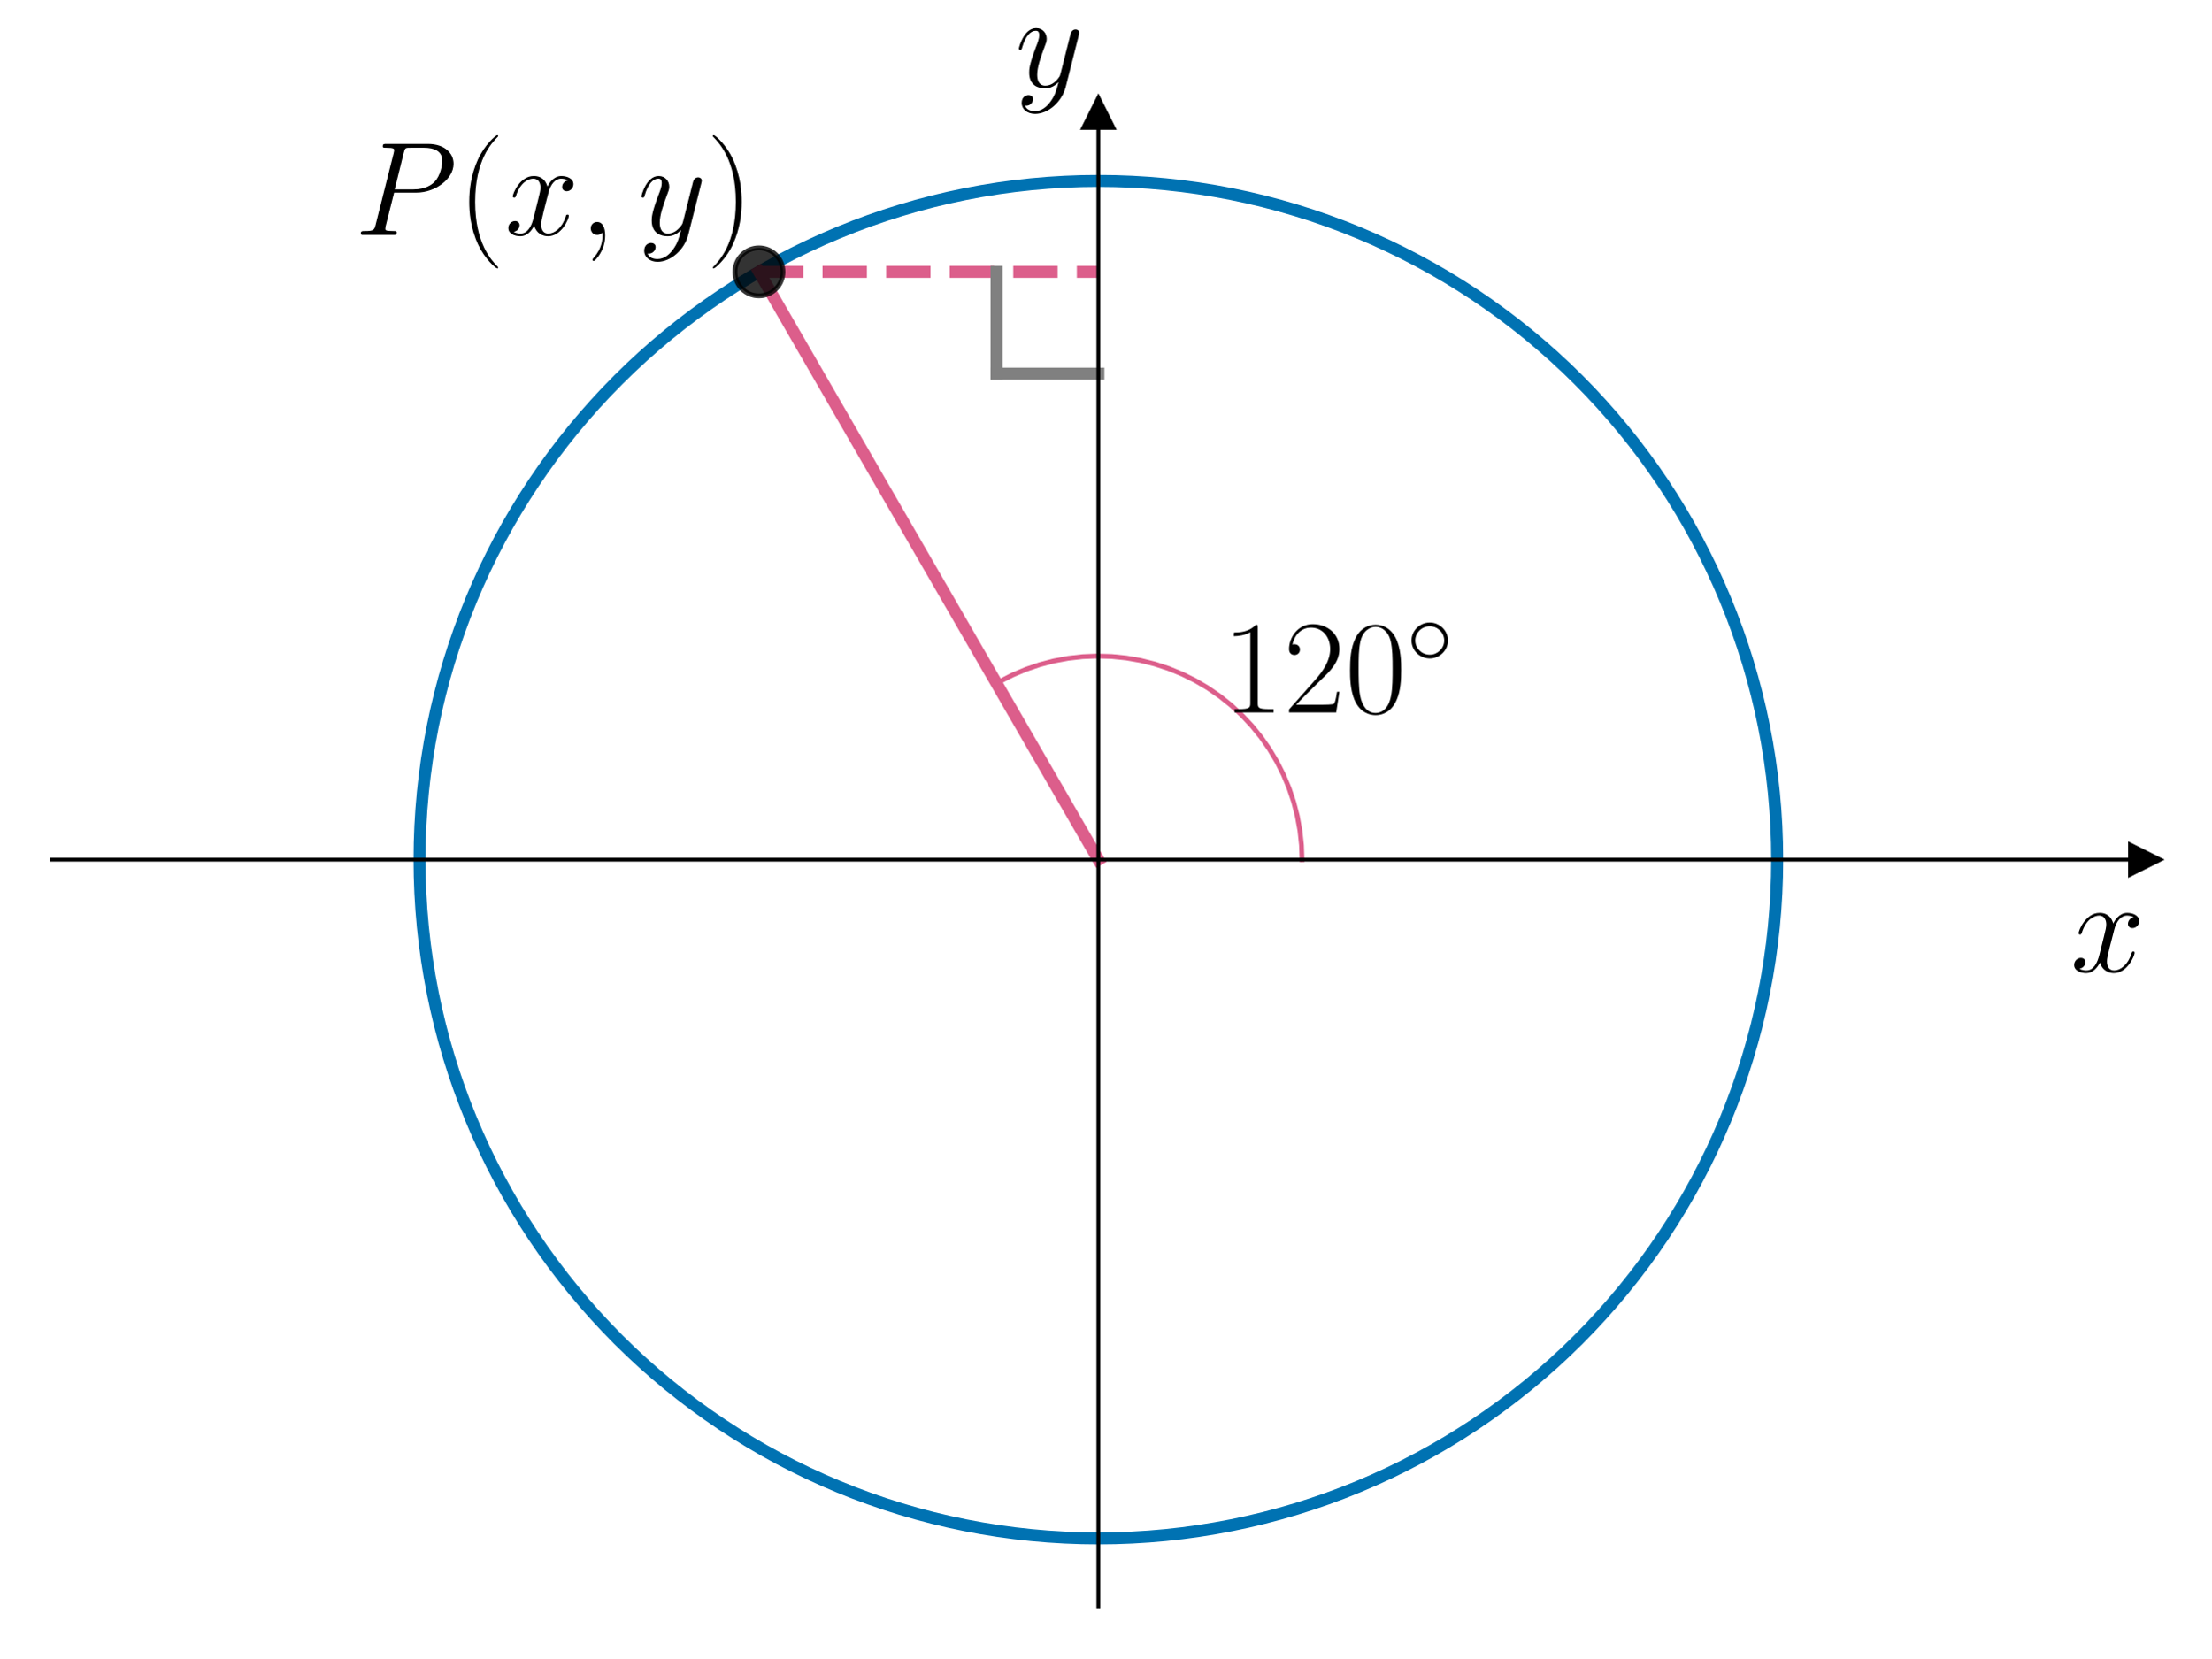
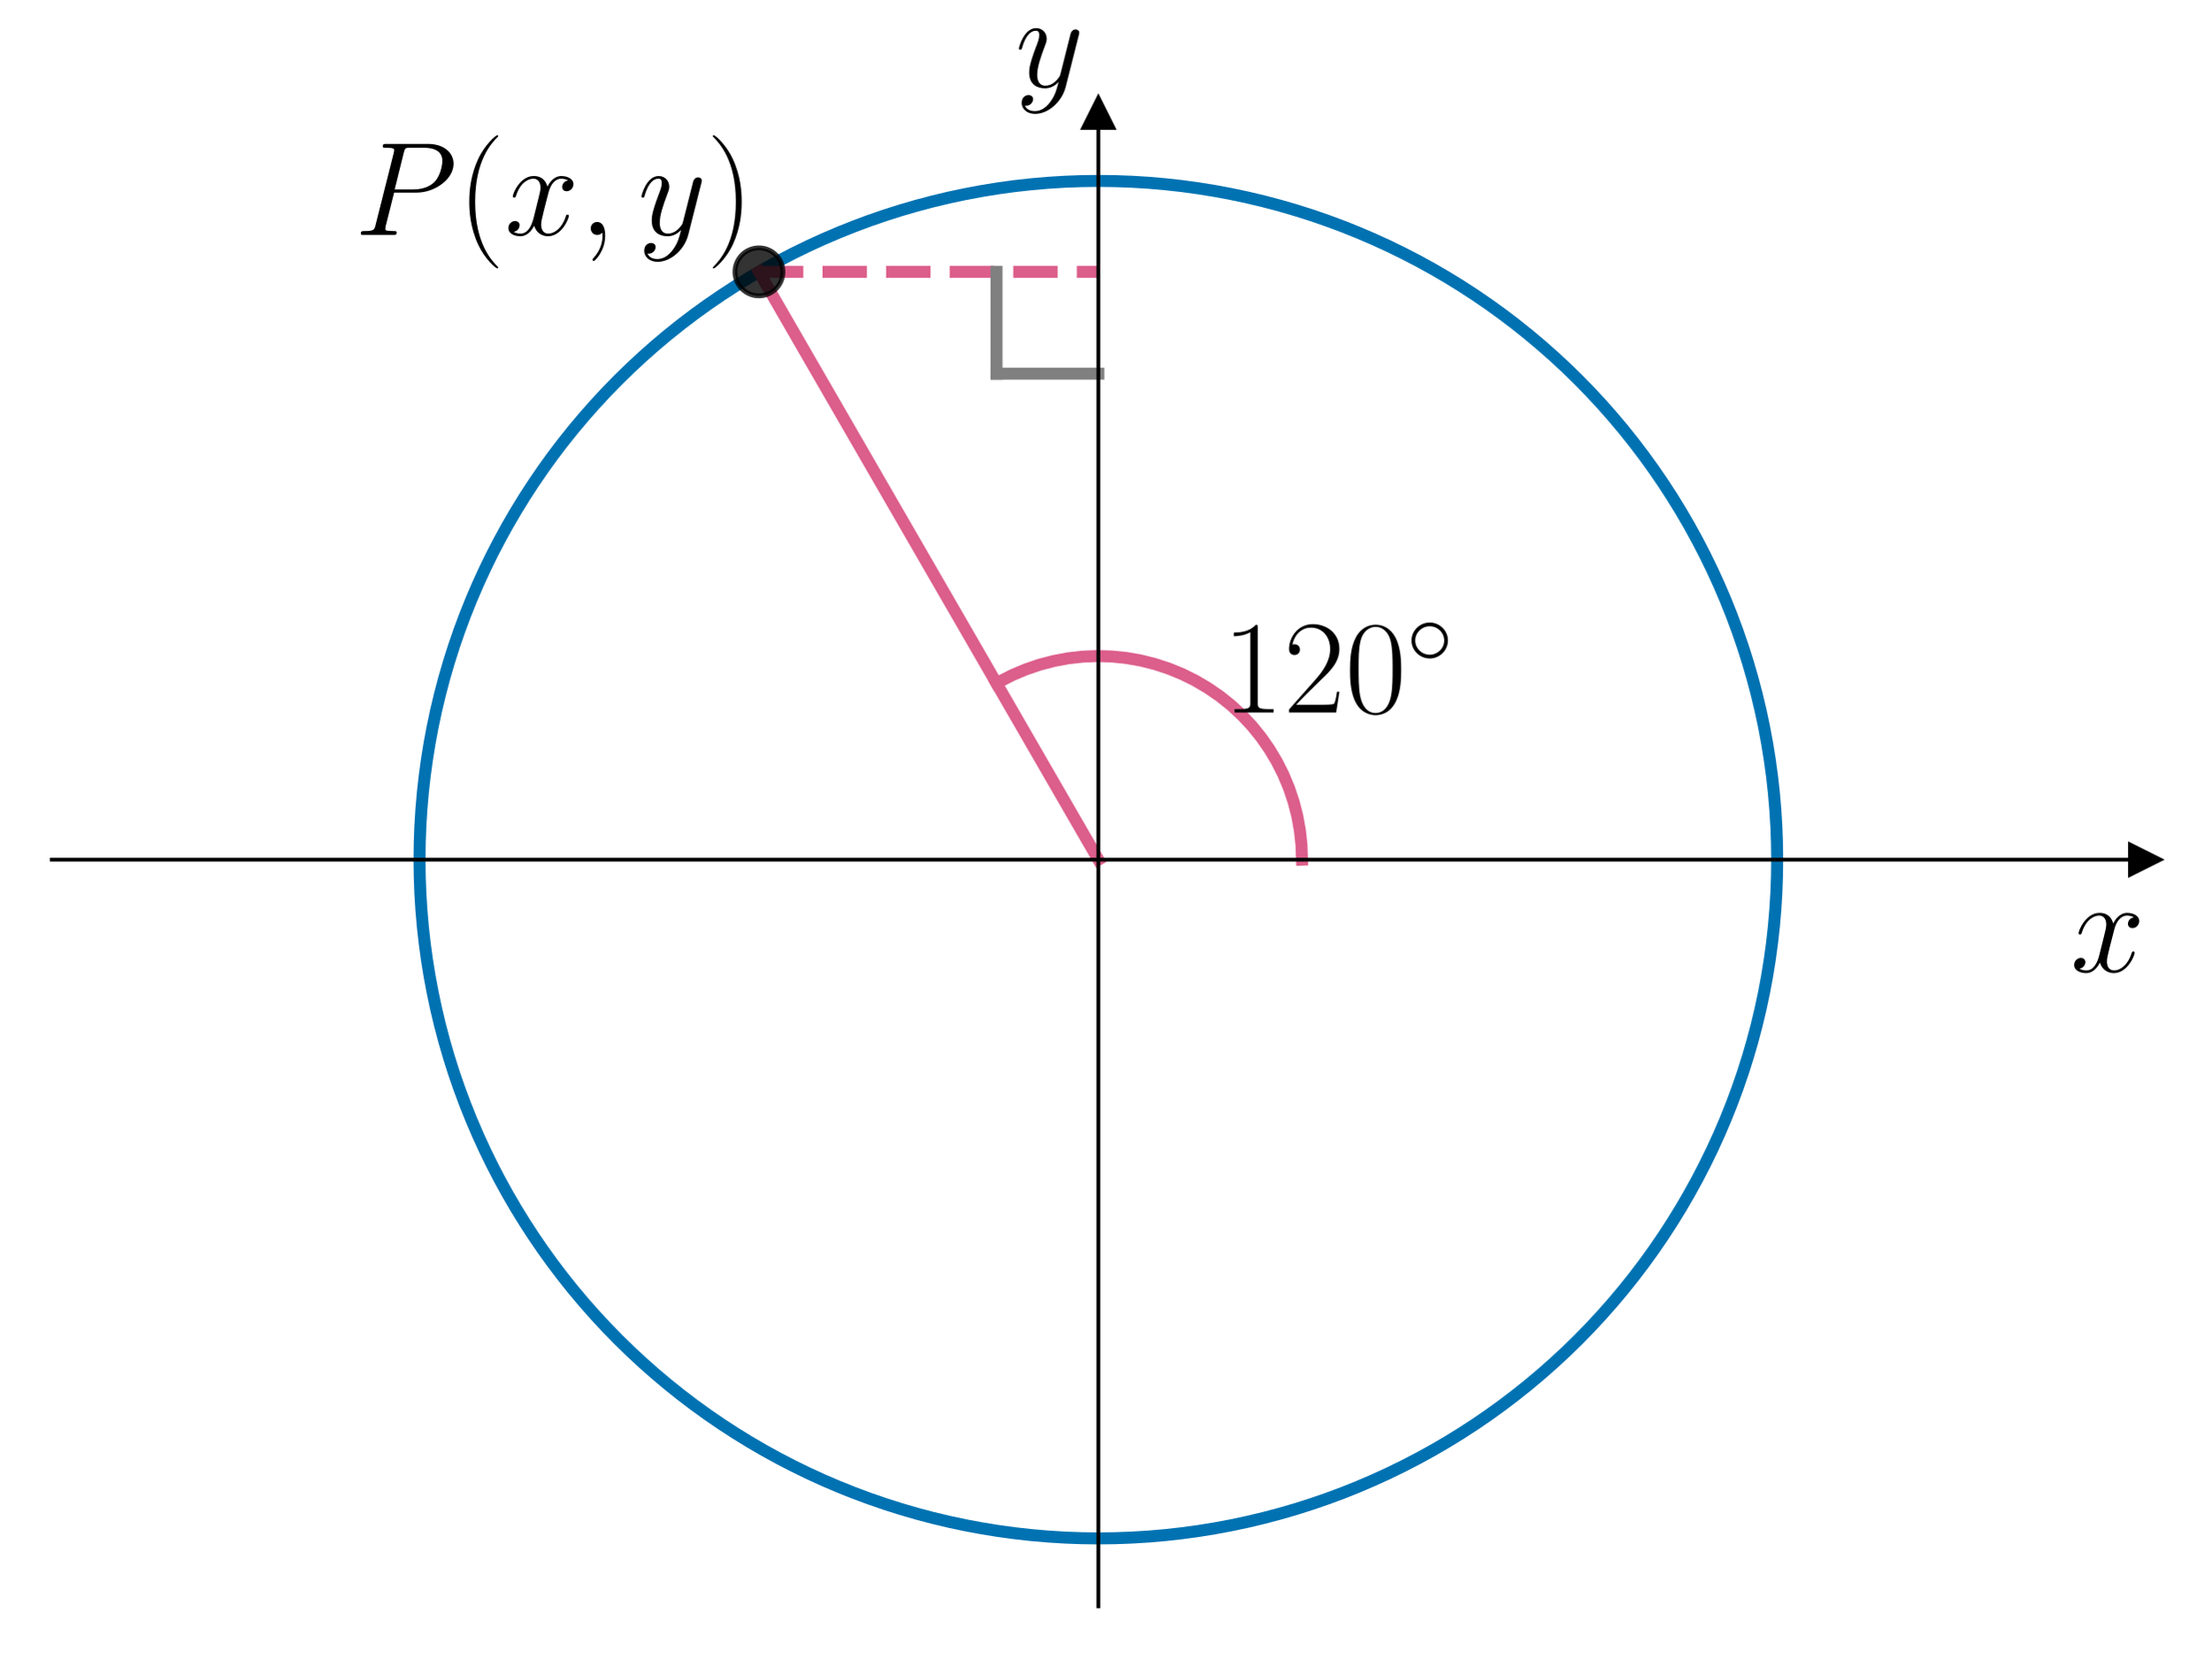
<svg xmlns="http://www.w3.org/2000/svg" xmlns:xlink="http://www.w3.org/1999/xlink" width="460.8pt" height="345.6pt" viewBox="0 0 460.8 345.6" version="1.1">
  <defs>
    <style type="text/css">*{stroke-linejoin: round; stroke-linecap: butt}</style>
  </defs>
  <g id="figure_1">
    <g id="patch_1">
      <path d="M 0 345.6  L 460.8 345.6  L 460.8 0  L 0 0  L 0 345.6  z " style="fill: none" />
    </g>
    <g id="axes_1">
      <g id="patch_2">
        <path d="M 10.8 334.8  L 447 334.8  L 447 23.559  L 10.8 23.559  L 10.8 334.8  z " style="fill: none" />
      </g>
      <g id="patch_3">
-         <path d="M 228.9 320.653  C 266.419 320.653 302.407 305.746 328.937 279.216  C 355.467 252.686 370.373 216.699 370.373 179.179  C 370.373 141.66 355.467 105.673 328.937 79.143  C 302.407 52.613 266.419 37.706 228.9 37.706  C 191.381 37.706 155.393 52.613 128.863 79.143  C 102.333 105.673 87.427 141.66 87.427 179.179  C 87.427 216.699 102.333 252.686 128.863 279.216  C 155.393 305.746 191.381 320.653 228.9 320.653  L 228.9 320.653  z " clip-path="url(#pca35a07e19)" style="fill: none; stroke: #0072b2; stroke-width: 2.5; stroke-linejoin: miter" />
+         <path d="M 228.9 320.653  C 266.419 320.653 302.407 305.746 328.937 279.216  C 355.467 252.686 370.373 216.699 370.373 179.179  C 370.373 141.66 355.467 105.673 328.937 79.143  C 302.407 52.613 266.419 37.706 228.9 37.706  C 191.381 37.706 155.393 52.613 128.863 79.143  C 102.333 105.673 87.427 141.66 87.427 179.179  C 87.427 216.699 102.333 252.686 128.863 279.216  C 155.393 305.746 191.381 320.653 228.9 320.653  L 228.9 320.653  z " clip-path="url(#p9e2e3cf0c5)" style="fill: none; stroke: #0072b2; stroke-width: 2.5; stroke-linejoin: miter" />
      </g>
      <g id="matplotlib.axis_1">
        <g id="text_1">
          <g transform="translate(431.4785 202.5512) scale(0.28 -0.28)">
            <defs>
              <path id="CMMI12-78" d="M 3034 2606  C 2829 2567 2752 2414 2752 2293  C 2752 2139 2874 2088 2963 2088  C 3155 2088 3290 2254 3290 2427  C 3290 2695 2982 2816 2714 2816  C 2323 2816 2106 2433 2048 2312  C 1901 2816 1504 2816 1389 2816  C 736 2816 390 1980 390 1839  C 390 1814 416 1782 461 1782  C 512 1782 525 1820 538 1846  C 755 2555 1184 2689 1370 2689  C 1658 2689 1715 2420 1715 2267  C 1715 2127 1677 1980 1600 1673  L 1382 798  C 1286 415 1101 64 762 64  C 730 64 570 64 435 147  C 666 192 717 383 717 460  C 717 588 621 664 499 664  C 346 664 179 530 179 326  C 179 57 480 -64 755 -64  C 1062 -64 1280 179 1414 441  C 1517 64 1837 -64 2074 -64  C 2726 -64 3072 773 3072 913  C 3072 945 3046 971 3008 971  C 2950 971 2944 939 2925 888  C 2752 326 2381 64 2093 64  C 1869 64 1747 230 1747 492  C 1747 632 1773 734 1875 1156  L 2099 2024  C 2195 2408 2413 2689 2707 2689  C 2720 2689 2899 2689 3034 2606  z " transform="scale(0.015625)" />
            </defs>
            <use xlink:href="#CMMI12-78" transform="scale(0.996264)" />
          </g>
        </g>
      </g>
      <g id="matplotlib.axis_2">
        <g id="text_2">
          <g transform="translate(211.582 18.13296) scale(0.28 -0.28)">
            <defs>
              <path id="CMMI12-79" d="M 1683 -700  C 1510 -939 1261 -1152 947 -1152  C 870 -1152 563 -1152 467 -889  C 486 -895 518 -895 531 -895  C 723 -895 851 -729 851 -582  C 851 -435 730 -384 634 -384  C 531 -384 307 -458 307 -759  C 307 -1071 582 -1286 947 -1286  C 1587 -1286 2234 -700 2413 6  L 3040 2485  C 3046 2517 3059 2556 3059 2594  C 3059 2689 2982 2753 2886 2753  C 2829 2753 2694 2727 2643 2535  L 2170 658  C 2138 543 2138 530 2086 460  C 1958 281 1747 64 1440 64  C 1082 64 1050 415 1050 588  C 1050 952 1222 1443 1395 1903  C 1466 2088 1504 2178 1504 2305  C 1504 2574 1312 2816 998 2816  C 410 2816 173 1890 173 1839  C 173 1814 198 1782 243 1782  C 301 1782 307 1807 333 1897  C 486 2433 730 2689 979 2689  C 1037 2689 1146 2689 1146 2478  C 1146 2312 1075 2127 979 1884  C 666 1047 666 837 666 683  C 666 77 1101 -64 1421 -64  C 1606 -64 1837 -6 2061 230  L 2067 224  C 1971 -147 1907 -392 1683 -700  z " transform="scale(0.015625)" />
            </defs>
            <use xlink:href="#CMMI12-79" transform="scale(0.996264)" />
          </g>
        </g>
      </g>
      <g id="line2d_1">
        <defs>
-           <path id="mf3b05c19dc" d="M 3 0  L -3 -3  L -3 3  z " style="stroke: #000000; stroke-linejoin: miter" />
+           <path id="m4f71b06e76" d="M 3 0  L -3 -3  L -3 3  z " style="stroke: #000000; stroke-linejoin: miter" />
        </defs>
        <g>
-           <use xlink:href="#mf3b05c19dc" x="447" y="179.179" style="stroke: #000000; stroke-linejoin: miter" />
+           <use xlink:href="#m4f71b06e76" x="447" y="179.179" style="stroke: #000000; stroke-linejoin: miter" />
        </g>
      </g>
      <g id="line2d_2">
        <defs>
-           <path id="m5be254610a" d="M 0 -3  L -3 3  L 3 3  z " style="stroke: #000000; stroke-linejoin: miter" />
+           <path id="m3c06785114" d="M 0 -3  L -3 3  L 3 3  z " style="stroke: #000000; stroke-linejoin: miter" />
        </defs>
        <g>
-           <use xlink:href="#m5be254610a" x="228.9" y="23.559" style="stroke: #000000; stroke-linejoin: miter" />
+           <use xlink:href="#m3c06785114" x="228.9" y="23.559" style="stroke: #000000; stroke-linejoin: miter" />
        </g>
      </g>
      <g id="line2d_3">
-         <path d="M 271.342 179.179  L 271.233 176.141  L 270.907 173.118  L 270.365 170.126  L 269.611 167.18  L 268.647 164.297  L 267.479 161.489  L 266.114 158.772  L 264.557 156.161  L 262.818 153.667  L 260.904 151.304  L 258.826 149.084  L 256.595 147.019  L 254.221 145.118  L 251.718 143.393  L 249.097 141.851  L 246.373 140.501  L 243.559 139.349  L 240.67 138.402  L 237.72 137.664  L 234.725 137.139  L 231.7 136.83  L 228.661 136.738  L 225.623 136.864  L 222.602 137.207  L 219.613 137.766  L 216.672 138.537  L 213.794 139.517  L 210.993 140.7  L 208.284 142.081  L 207.679 142.424  L 207.679 142.424  " clip-path="url(#pca35a07e19)" style="fill: none; stroke: #dc5e8b; stroke-linecap: square" />
+         <path d="M 271.342 179.179  L 271.233 176.141  L 270.907 173.118  L 270.365 170.126  L 269.611 167.18  L 268.647 164.297  L 267.479 161.489  L 266.114 158.772  L 264.557 156.161  L 262.818 153.667  L 260.904 151.304  L 258.826 149.084  L 256.595 147.019  L 254.221 145.118  L 251.718 143.393  L 249.097 141.851  L 246.373 140.501  L 243.559 139.349  L 240.67 138.402  L 237.72 137.664  L 234.725 137.139  L 231.7 136.83  L 228.661 136.738  L 225.623 136.864  L 222.602 137.207  L 219.613 137.766  L 216.672 138.537  L 213.794 139.517  L 210.993 140.7  L 208.284 142.081  L 207.679 142.424  L 207.679 142.424  " clip-path="url(#p9e2e3cf0c5)" style="fill: none; stroke: #dc5e8b; stroke-width: 2.5; stroke-linecap: square" />
      </g>
      <g id="line2d_4">
-         <path d="M 228.9 179.179  L 158.163 56.66  " clip-path="url(#pca35a07e19)" style="fill: none; stroke: #dc5e8b; stroke-width: 2.5; stroke-linecap: square" />
+         <path d="M 228.9 179.179  L 158.163 56.66  " clip-path="url(#p9e2e3cf0c5)" style="fill: none; stroke: #dc5e8b; stroke-width: 2.5; stroke-linecap: square" />
      </g>
      <g id="line2d_5">
-         <path d="M 158.163 56.66  L 228.9 56.66  " clip-path="url(#pca35a07e19)" style="fill: none; stroke-dasharray: 9.25,4; stroke-dashoffset: 0; stroke: #dc5e8b; stroke-width: 2.5" />
+         <path d="M 158.163 56.66  L 228.9 56.66  " clip-path="url(#p9e2e3cf0c5)" style="fill: none; stroke-dasharray: 9.25,4; stroke-dashoffset: 0; stroke: #dc5e8b; stroke-width: 2.5" />
      </g>
      <g id="line2d_6">
-         <path d="M 228.9 77.881  L 207.679 77.881  " clip-path="url(#pca35a07e19)" style="fill: none; stroke: #808080; stroke-width: 2.5; stroke-linecap: square" />
+         <path d="M 228.9 77.881  L 207.679 77.881  " clip-path="url(#p9e2e3cf0c5)" style="fill: none; stroke: #808080; stroke-width: 2.5; stroke-linecap: square" />
      </g>
      <g id="line2d_7">
-         <path d="M 207.679 77.881  L 207.679 56.66  " clip-path="url(#pca35a07e19)" style="fill: none; stroke: #808080; stroke-width: 2.5; stroke-linecap: square" />
+         <path d="M 207.679 77.881  L 207.679 56.66  " clip-path="url(#p9e2e3cf0c5)" style="fill: none; stroke: #808080; stroke-width: 2.5; stroke-linecap: square" />
      </g>
      <g id="line2d_8">
        <defs>
-           <path id="m7f70f1d329" d="M 0 5  C 1.326 5 2.598 4.473 3.536 3.536  C 4.473 2.598 5 1.326 5 0  C 5 -1.326 4.473 -2.598 3.536 -3.536  C 2.598 -4.473 1.326 -5 0 -5  C -1.326 -5 -2.598 -4.473 -3.536 -3.536  C -4.473 -2.598 -5 -1.326 -5 0  C -5 1.326 -4.473 2.598 -3.536 3.536  C -2.598 4.473 -1.326 5 0 5  z " style="stroke: #000000; stroke-opacity: 0.8" />
+           <path id="m412a7177a7" d="M 0 5  C 1.326 5 2.598 4.473 3.536 3.536  C 4.473 2.598 5 1.326 5 0  C 5 -1.326 4.473 -2.598 3.536 -3.536  C 2.598 -4.473 1.326 -5 0 -5  C -1.326 -5 -2.598 -4.473 -3.536 -3.536  C -4.473 -2.598 -5 -1.326 -5 0  C -5 1.326 -4.473 2.598 -3.536 3.536  C -2.598 4.473 -1.326 5 0 5  z " style="stroke: #000000; stroke-opacity: 0.8" />
        </defs>
-         <g clip-path="url(#pca35a07e19)">
-           <use xlink:href="#m7f70f1d329" x="158.163" y="56.66" style="fill-opacity: 0.8; stroke: #000000; stroke-opacity: 0.8" />
+         <g clip-path="url(#p9e2e3cf0c5)">
+           <use xlink:href="#m412a7177a7" x="158.163" y="56.66" style="fill-opacity: 0.8; stroke: #000000; stroke-opacity: 0.8" />
        </g>
      </g>
      <g id="patch_4">
        <path d="M 228.9 334.8  L 228.9 23.559  " style="fill: none; stroke: #000000; stroke-width: 0.8; stroke-linejoin: miter; stroke-linecap: square" />
      </g>
      <g id="patch_5">
        <path d="M 447 334.8  L 447 23.559  " style="fill: none" />
      </g>
      <g id="patch_6">
        <path d="M 10.8 179.179  L 447 179.179  " style="fill: none; stroke: #000000; stroke-width: 0.8; stroke-linejoin: miter; stroke-linecap: square" />
      </g>
      <g id="patch_7">
        <path d="M 10.8 23.559  L 447 23.559  " style="fill: none" />
      </g>
      <g id="text_3">
        <g transform="translate(73.87966 48.95996) scale(0.28 -0.28)">
          <defs>
            <path id="CMMI12-50" d="M 1894 2023  L 2970 2023  C 3853 2023 4736 2673 4736 3401  C 4736 3898 4314 4352 3507 4352  L 1530 4352  C 1408 4352 1350 4352 1350 4231  C 1350 4167 1408 4167 1504 4167  C 1894 4167 1894 4116 1894 4046  C 1894 4034 1894 3995 1869 3899  L 1005 472  C 947 249 934 185 486 185  C 365 185 301 185 301 70  C 301 0 358 0 397 0  C 518 0 646 0 768 0  L 1517 0  C 1638 0 1773 0 1894 0  C 1946 0 2016 0 2016 121  C 2016 185 1958 185 1862 185  C 1478 185 1472 230 1472 293  C 1472 325 1478 369 1485 401  L 1894 2023  z M 2355 3930  C 2413 4167 2438 4167 2688 4167  L 3322 4167  C 3802 4167 4198 4013 4198 3535  C 4198 3369 4115 2827 3821 2534  C 3712 2419 3405 2176 2822 2176  L 1920 2176  L 2355 3930  z " transform="scale(0.015625)" />
            <path id="CMR17-28" d="M 1958 -1561  C 1958 -1555 1958 -1542 1939 -1523  C 1645 -1224 858 -407 858 1581  C 858 3569 1632 4379 1946 4697  C 1946 4704 1958 4717 1958 4736  C 1958 4755 1939 4768 1914 4768  C 1843 4768 1299 4296 986 3594  C 666 2887 576 2199 576 1588  C 576 1128 621 351 1005 -471  C 1312 -1135 1837 -1600 1914 -1600  C 1946 -1600 1958 -1587 1958 -1561  z " transform="scale(0.015625)" />
            <path id="CMMI12-3b" d="M 1248 -31  C 1248 343 1126 619 864 619  C 659 619 557 453 557 313  C 557 172 653 0 870 0  C 954 0 1024 26 1082 83  C 1094 96 1101 96 1107 96  C 1120 96 1120 5 1120 -27  C 1120 -240 1082 -659 710 -1080  C 640 -1157 640 -1170 640 -1183  C 640 -1216 672 -1248 704 -1248  C 755 -1248 1248 -771 1248 -31  z " transform="scale(0.015625)" />
            <path id="CMR17-29" d="M 1683 1581  C 1683 2040 1638 2817 1254 3639  C 947 4303 422 4768 346 4768  C 326 4768 301 4761 301 4729  C 301 4717 307 4710 314 4697  C 621 4378 1402 3568 1402 1584  C 1402 -407 627 -1217 314 -1537  C 307 -1549 301 -1556 301 -1568  C 301 -1600 326 -1600 346 -1600  C 416 -1600 960 -1128 1274 -426  C 1594 281 1683 969 1683 1581  z " transform="scale(0.015625)" />
          </defs>
          <use xlink:href="#CMMI12-50" transform="scale(0.996264)" />
          <use xlink:href="#CMR17-28" transform="translate(76.42582 0) scale(0.996264)" />
          <use xlink:href="#CMMI12-78" transform="translate(111.7066 0) scale(0.996264)" />
          <use xlink:href="#CMMI12-3b" transform="translate(167.1406 0) scale(0.996264)" />
          <use xlink:href="#CMMI12-79" transform="translate(210.8422 0) scale(0.996264)" />
          <use xlink:href="#CMR17-29" transform="translate(261.981 0) scale(0.996264)" />
        </g>
      </g>
      <g id="text_4">
        <g transform="translate(254.7083 148.5001) scale(0.28 -0.28)">
          <defs>
            <path id="CMR17-31" d="M 1702 4058  C 1702 4192 1696 4192 1606 4192  C 1357 3916 979 3827 621 3827  C 602 3827 570 3827 563 3808  C 557 3795 557 3782 557 3648  C 755 3648 1088 3686 1344 3839  L 1344 461  C 1344 236 1331 160 781 160  L 589 160  L 589 0  C 896 0 1216 0 1523 0  C 1830 0 2150 0 2458 0  L 2458 160  L 2266 160  C 1715 160 1702 230 1702 458  L 1702 4058  z " transform="scale(0.015625)" />
            <path id="CMR17-32" d="M 2669 989  L 2554 989  C 2490 536 2438 459 2413 420  C 2381 369 1920 369 1830 369  L 602 369  C 832 619 1280 1072 1824 1597  C 2214 1967 2669 2402 2669 3035  C 2669 3790 2067 4224 1395 4224  C 691 4224 262 3604 262 3030  C 262 2780 448 2748 525 2748  C 589 2748 781 2787 781 3010  C 781 3207 614 3264 525 3264  C 486 3264 448 3258 422 3245  C 544 3790 915 4058 1306 4058  C 1862 4058 2227 3617 2227 3035  C 2227 2479 1901 2000 1536 1584  L 262 146  L 262 0  L 2515 0  L 2669 989  z " transform="scale(0.015625)" />
            <path id="CMR17-30" d="M 2688 2025  C 2688 2416 2682 3080 2413 3591  C 2176 4039 1798 4198 1466 4198  C 1158 4198 768 4058 525 3597  C 269 3118 243 2524 243 2025  C 243 1661 250 1106 448 619  C 723 -39 1216 -128 1466 -128  C 1760 -128 2208 -7 2470 600  C 2662 1042 2688 1559 2688 2025  z M 1466 -26  C 1056 -26 813 325 723 812  C 653 1188 653 1738 653 2096  C 653 2588 653 2997 736 3387  C 858 3929 1216 4096 1466 4096  C 1728 4096 2067 3923 2189 3400  C 2272 3036 2278 2607 2278 2096  C 2278 1680 2278 1169 2202 792  C 2067 95 1690 -26 1466 -26  z " transform="scale(0.015625)" />
            <path id="CMSY10-e" d="M 2842 1600  C 2842 2277 2272 2828 1600 2828  C 909 2828 352 2264 352 1600  C 352 930 909 372 1600 372  C 2272 372 2842 923 2842 1600  z M 1600 628  C 1043 628 608 1070 608 1600  C 608 2130 1050 2572 1600 2572  C 2131 2572 2586 2142 2586 1600  C 2586 1058 2131 628 1600 628  z " transform="scale(0.015625)" />
          </defs>
          <use xlink:href="#CMR17-31" transform="scale(0.996264)" />
          <use xlink:href="#CMR17-32" transform="translate(45.69048 0) scale(0.996264)" />
          <use xlink:href="#CMR17-30" transform="translate(91.38095 0) scale(0.996264)" />
          <use xlink:href="#CMSY10-e" transform="translate(137.0714 36.15364) scale(0.697382)" />
        </g>
      </g>
    </g>
  </g>
  <defs>
-     <clipPath id="pca35a07e19">
+     <clipPath id="p9e2e3cf0c5">
      <rect x="10.8" y="23.559" width="436.2" height="311.241" />
    </clipPath>
  </defs>
</svg>
